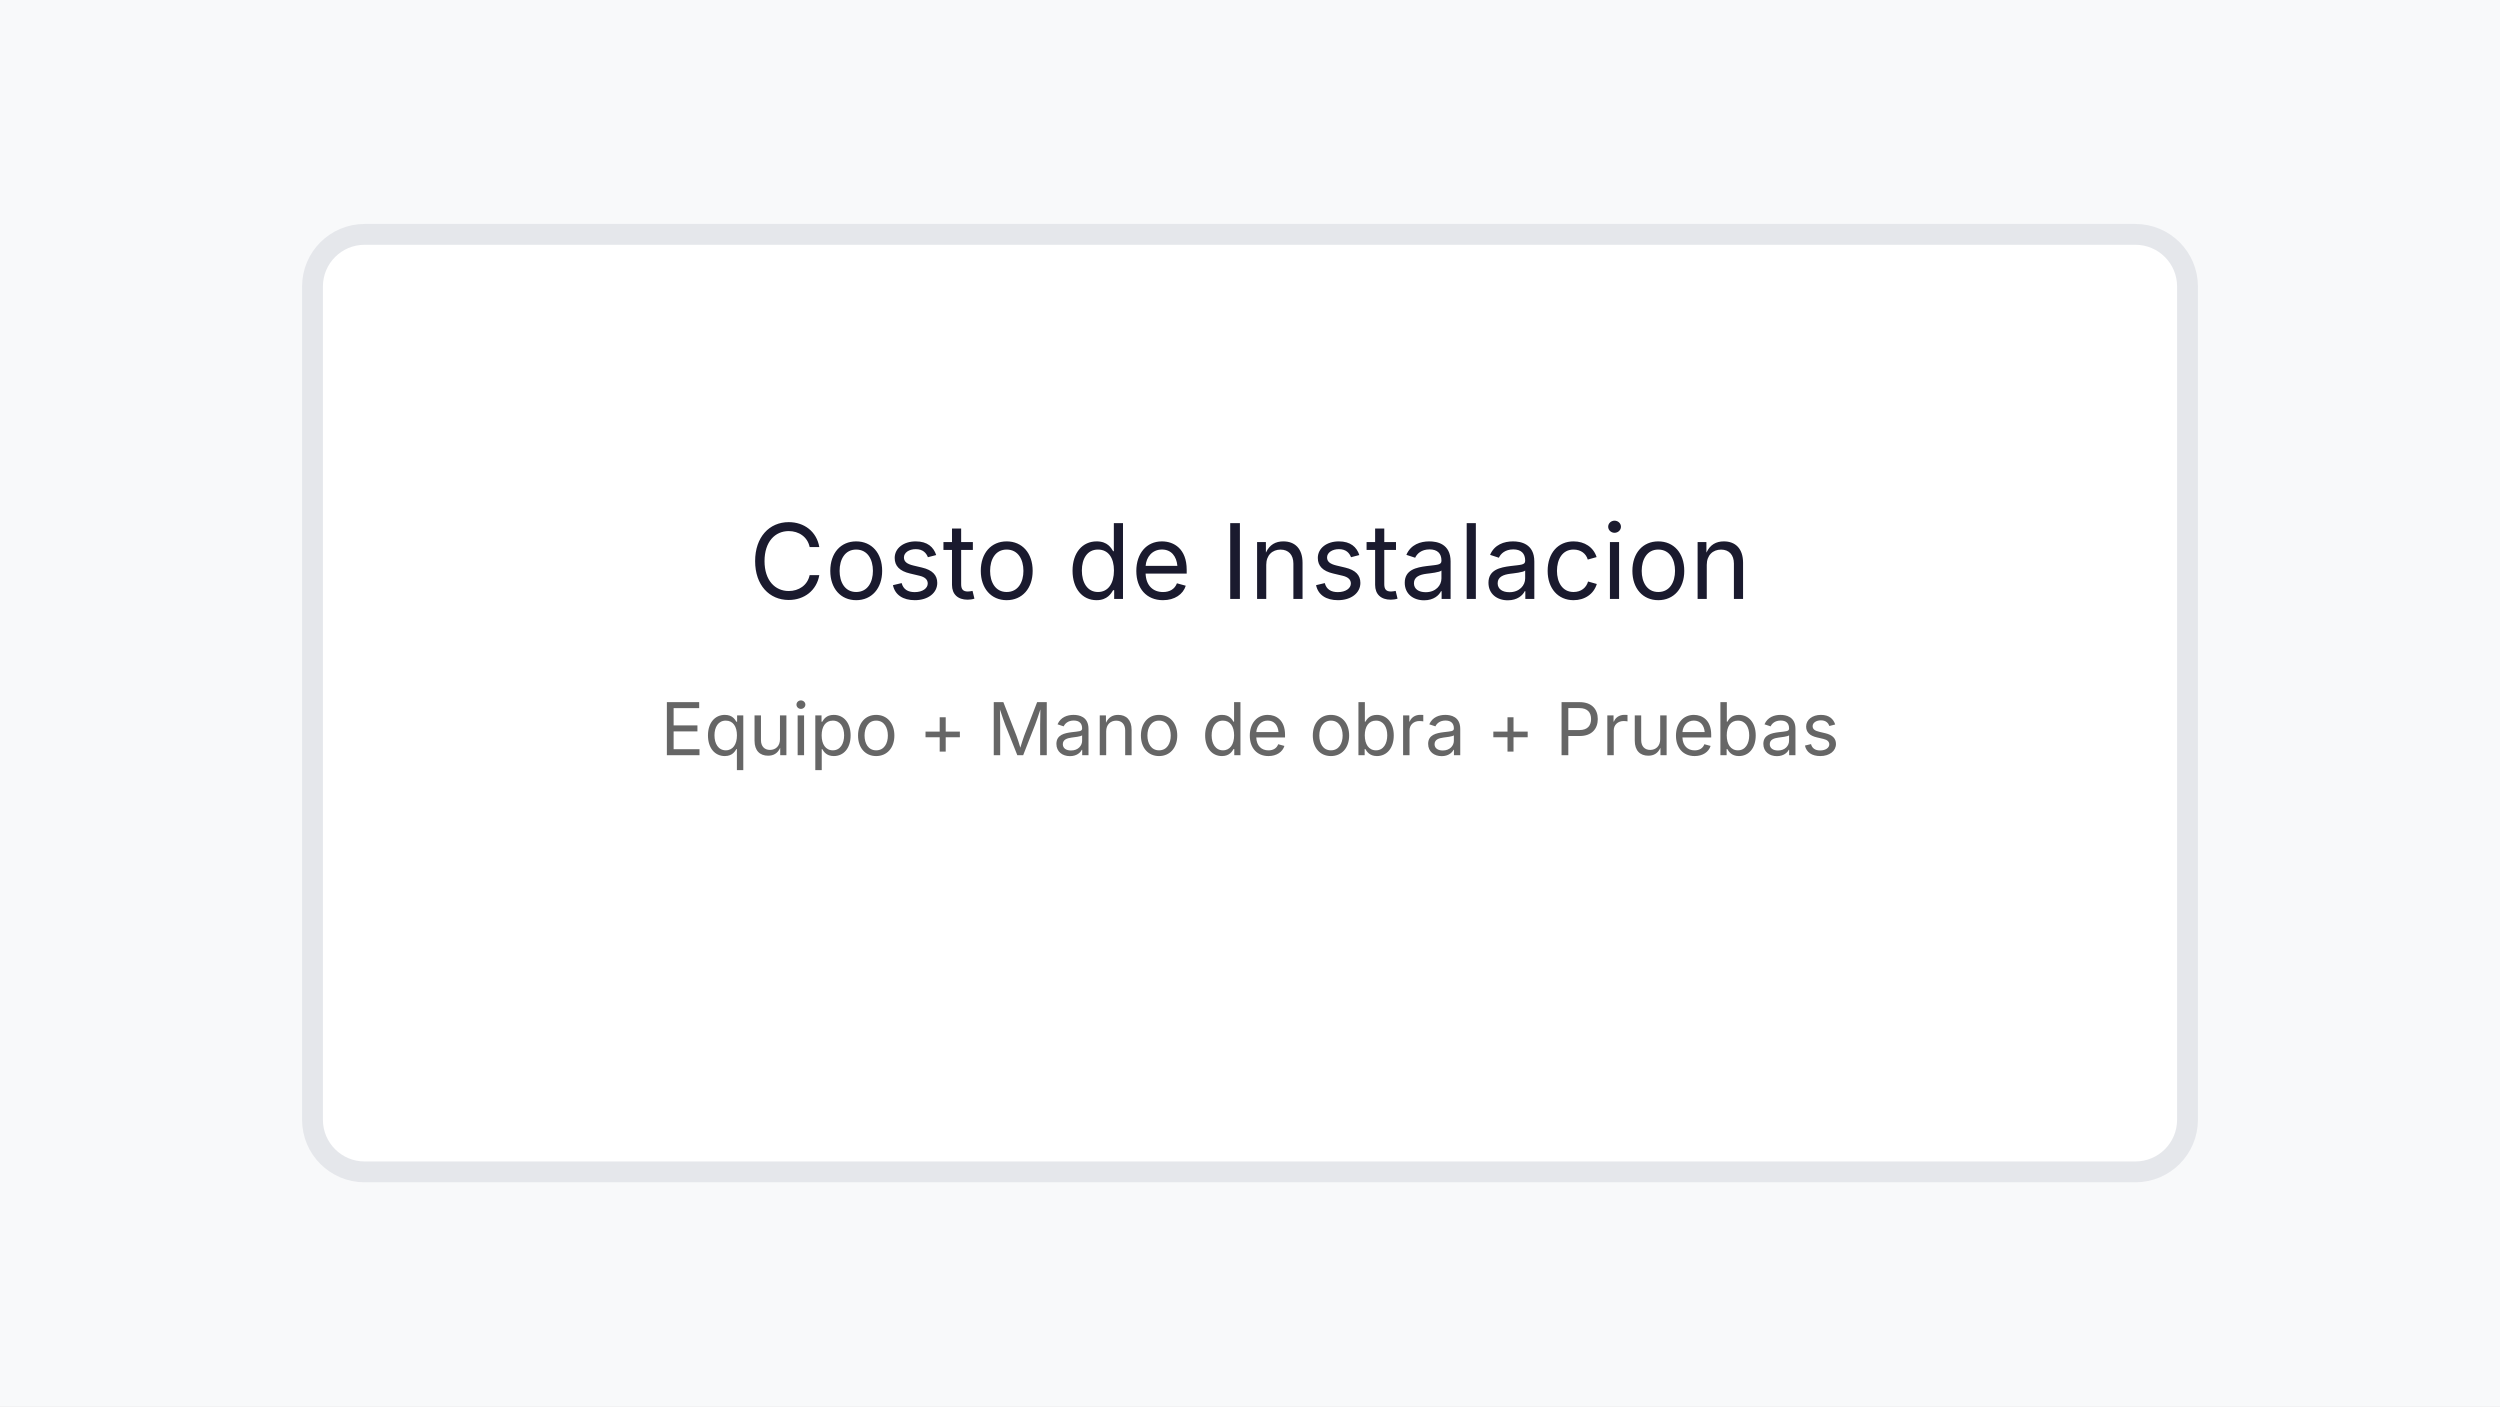
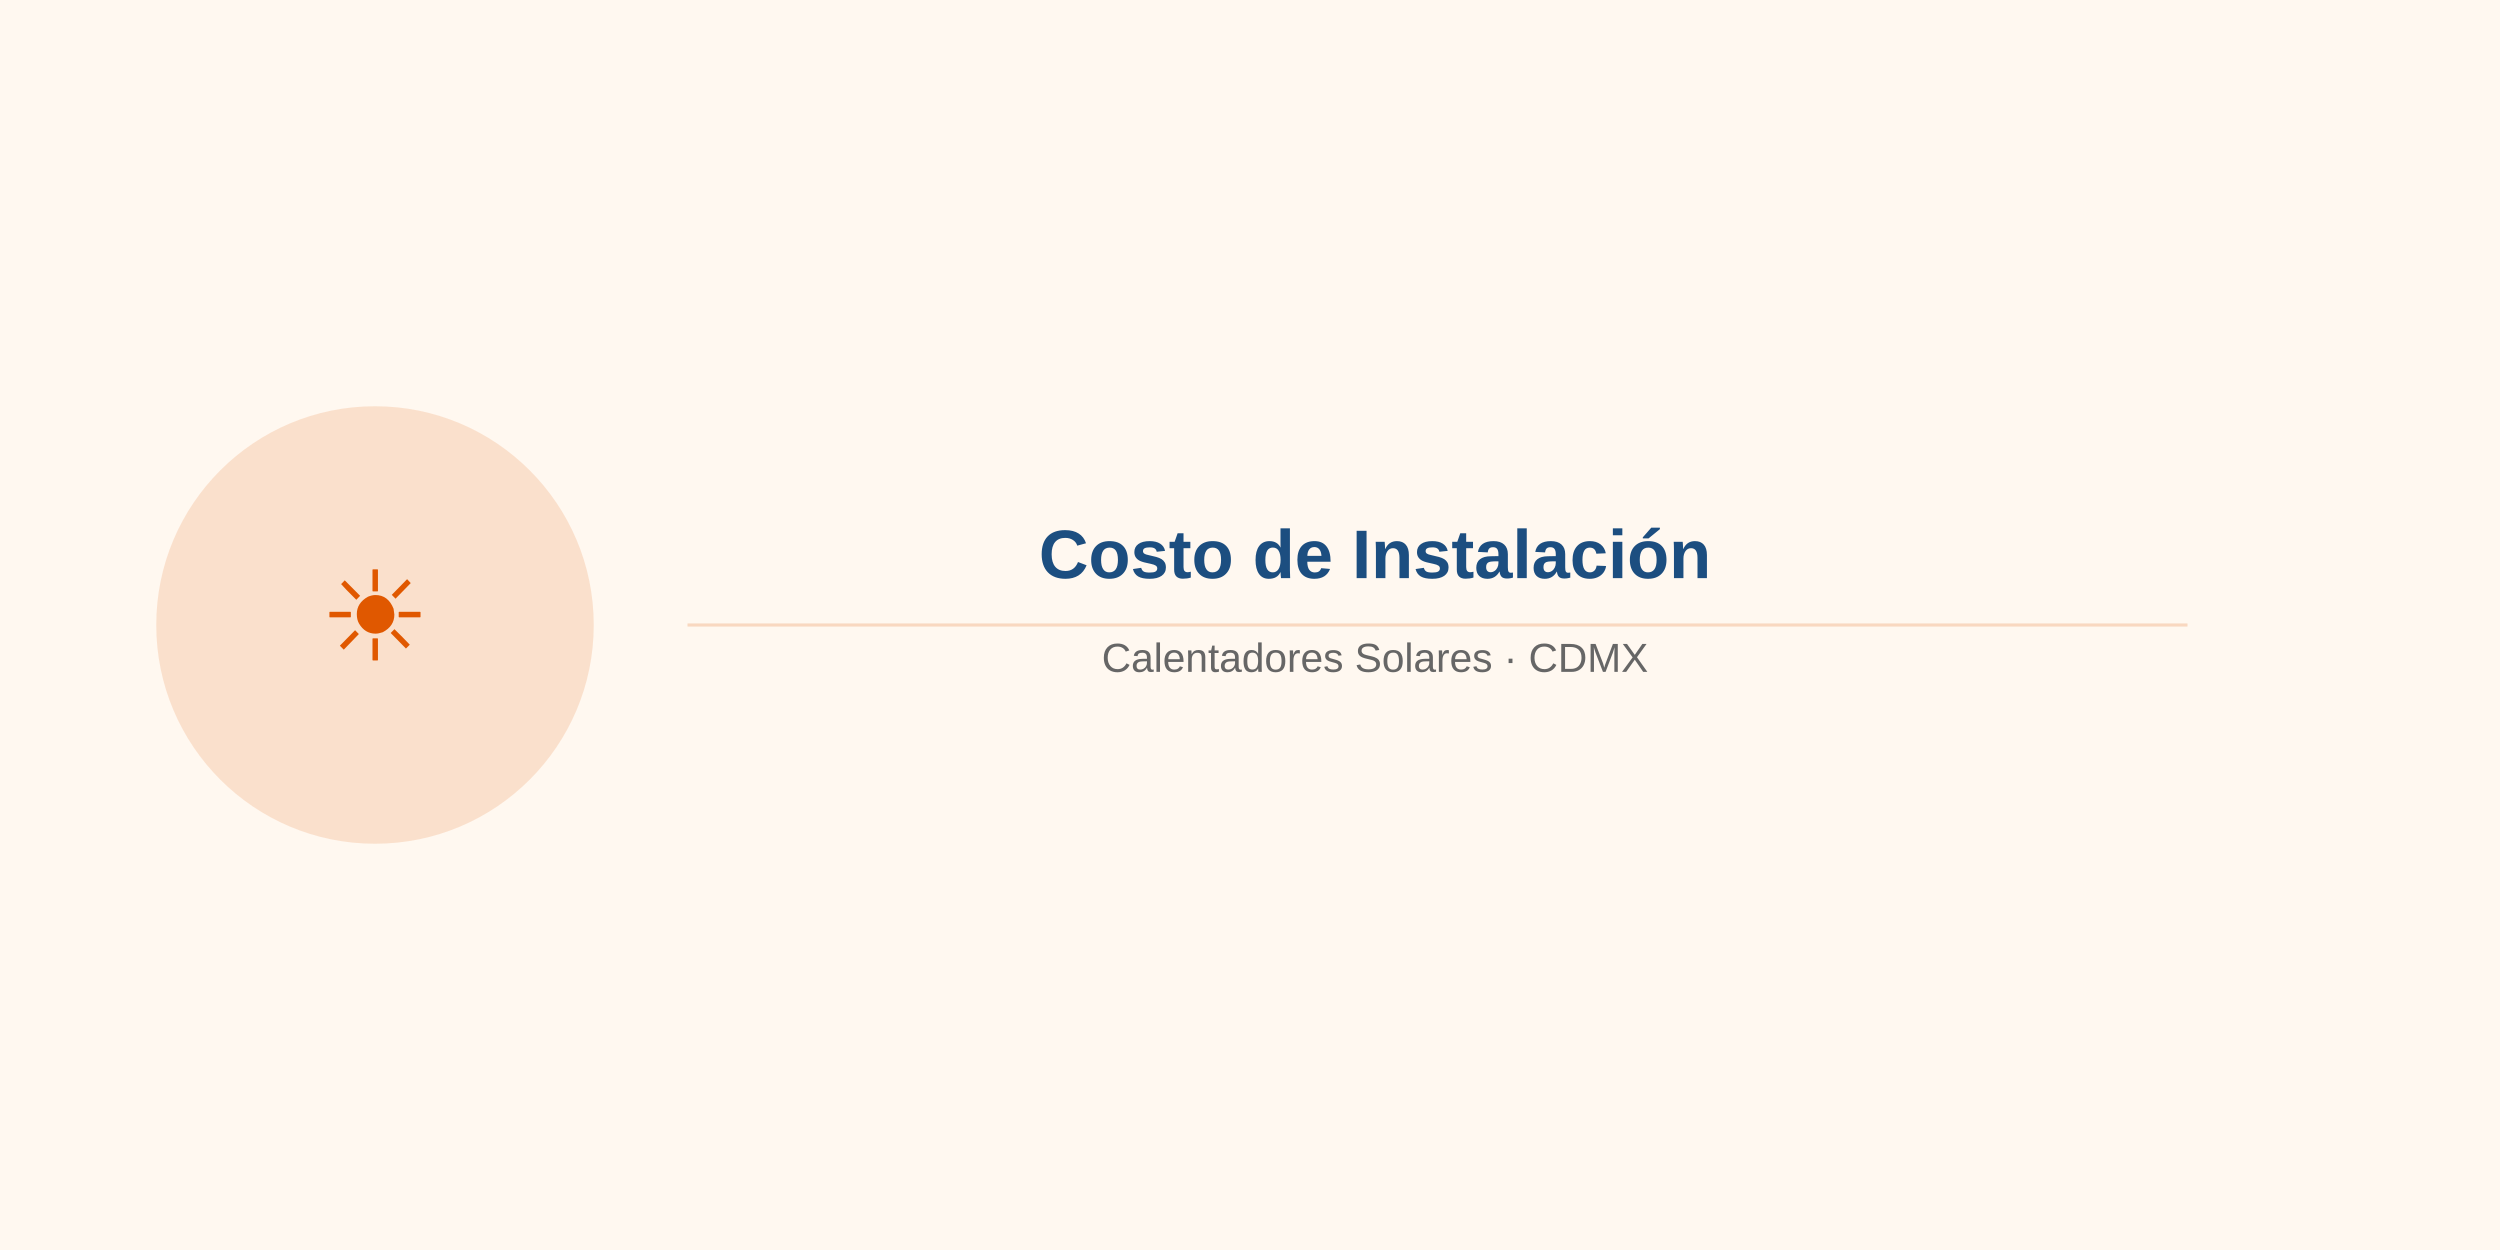
- <svg xmlns="http://www.w3.org/2000/svg" viewBox="0 0 960 540" role="img" aria-label="Costo de instalacion de calentador solar">
-   <rect width="960" height="540" fill="#f8f9fa" />
-   <rect x="120" y="90" width="720" height="360" rx="20" fill="#ffffff" stroke="#e5e7eb" stroke-width="8" />
-   <text x="480" y="230" text-anchor="middle" fill="#1a1a2e" font-family="Inter, Arial, sans-serif" font-size="40">Costo de Instalacion</text>
-   <text x="480" y="290" text-anchor="middle" fill="#666666" font-family="Inter, Arial, sans-serif" font-size="28">Equipo + Mano de obra + Pruebas</text>
+ <svg xmlns="http://www.w3.org/2000/svg" viewBox="0 0 800 400" width="800" height="400">
+   <rect width="800" height="400" fill="#FFF8F0" />
+   <circle cx="120" cy="200" r="70" fill="#E05800" opacity="0.15" />
+   <text x="120" y="200" font-family="Arial,sans-serif" font-size="40" fill="#E05800" text-anchor="middle" dominant-baseline="middle">☀️</text>
+   <text x="440" y="185" font-family="Arial,sans-serif" font-size="22" font-weight="700" fill="#1C4E80" text-anchor="middle">Costo de Instalación</text>
+   <text x="440" y="215" font-family="Arial,sans-serif" font-size="13" fill="#666" text-anchor="middle">Calentadores Solares · CDMX</text>
+   <line x1="220" y1="200" x2="700" y2="200" stroke="#E05800" stroke-width="1" opacity="0.2" />
</svg>
